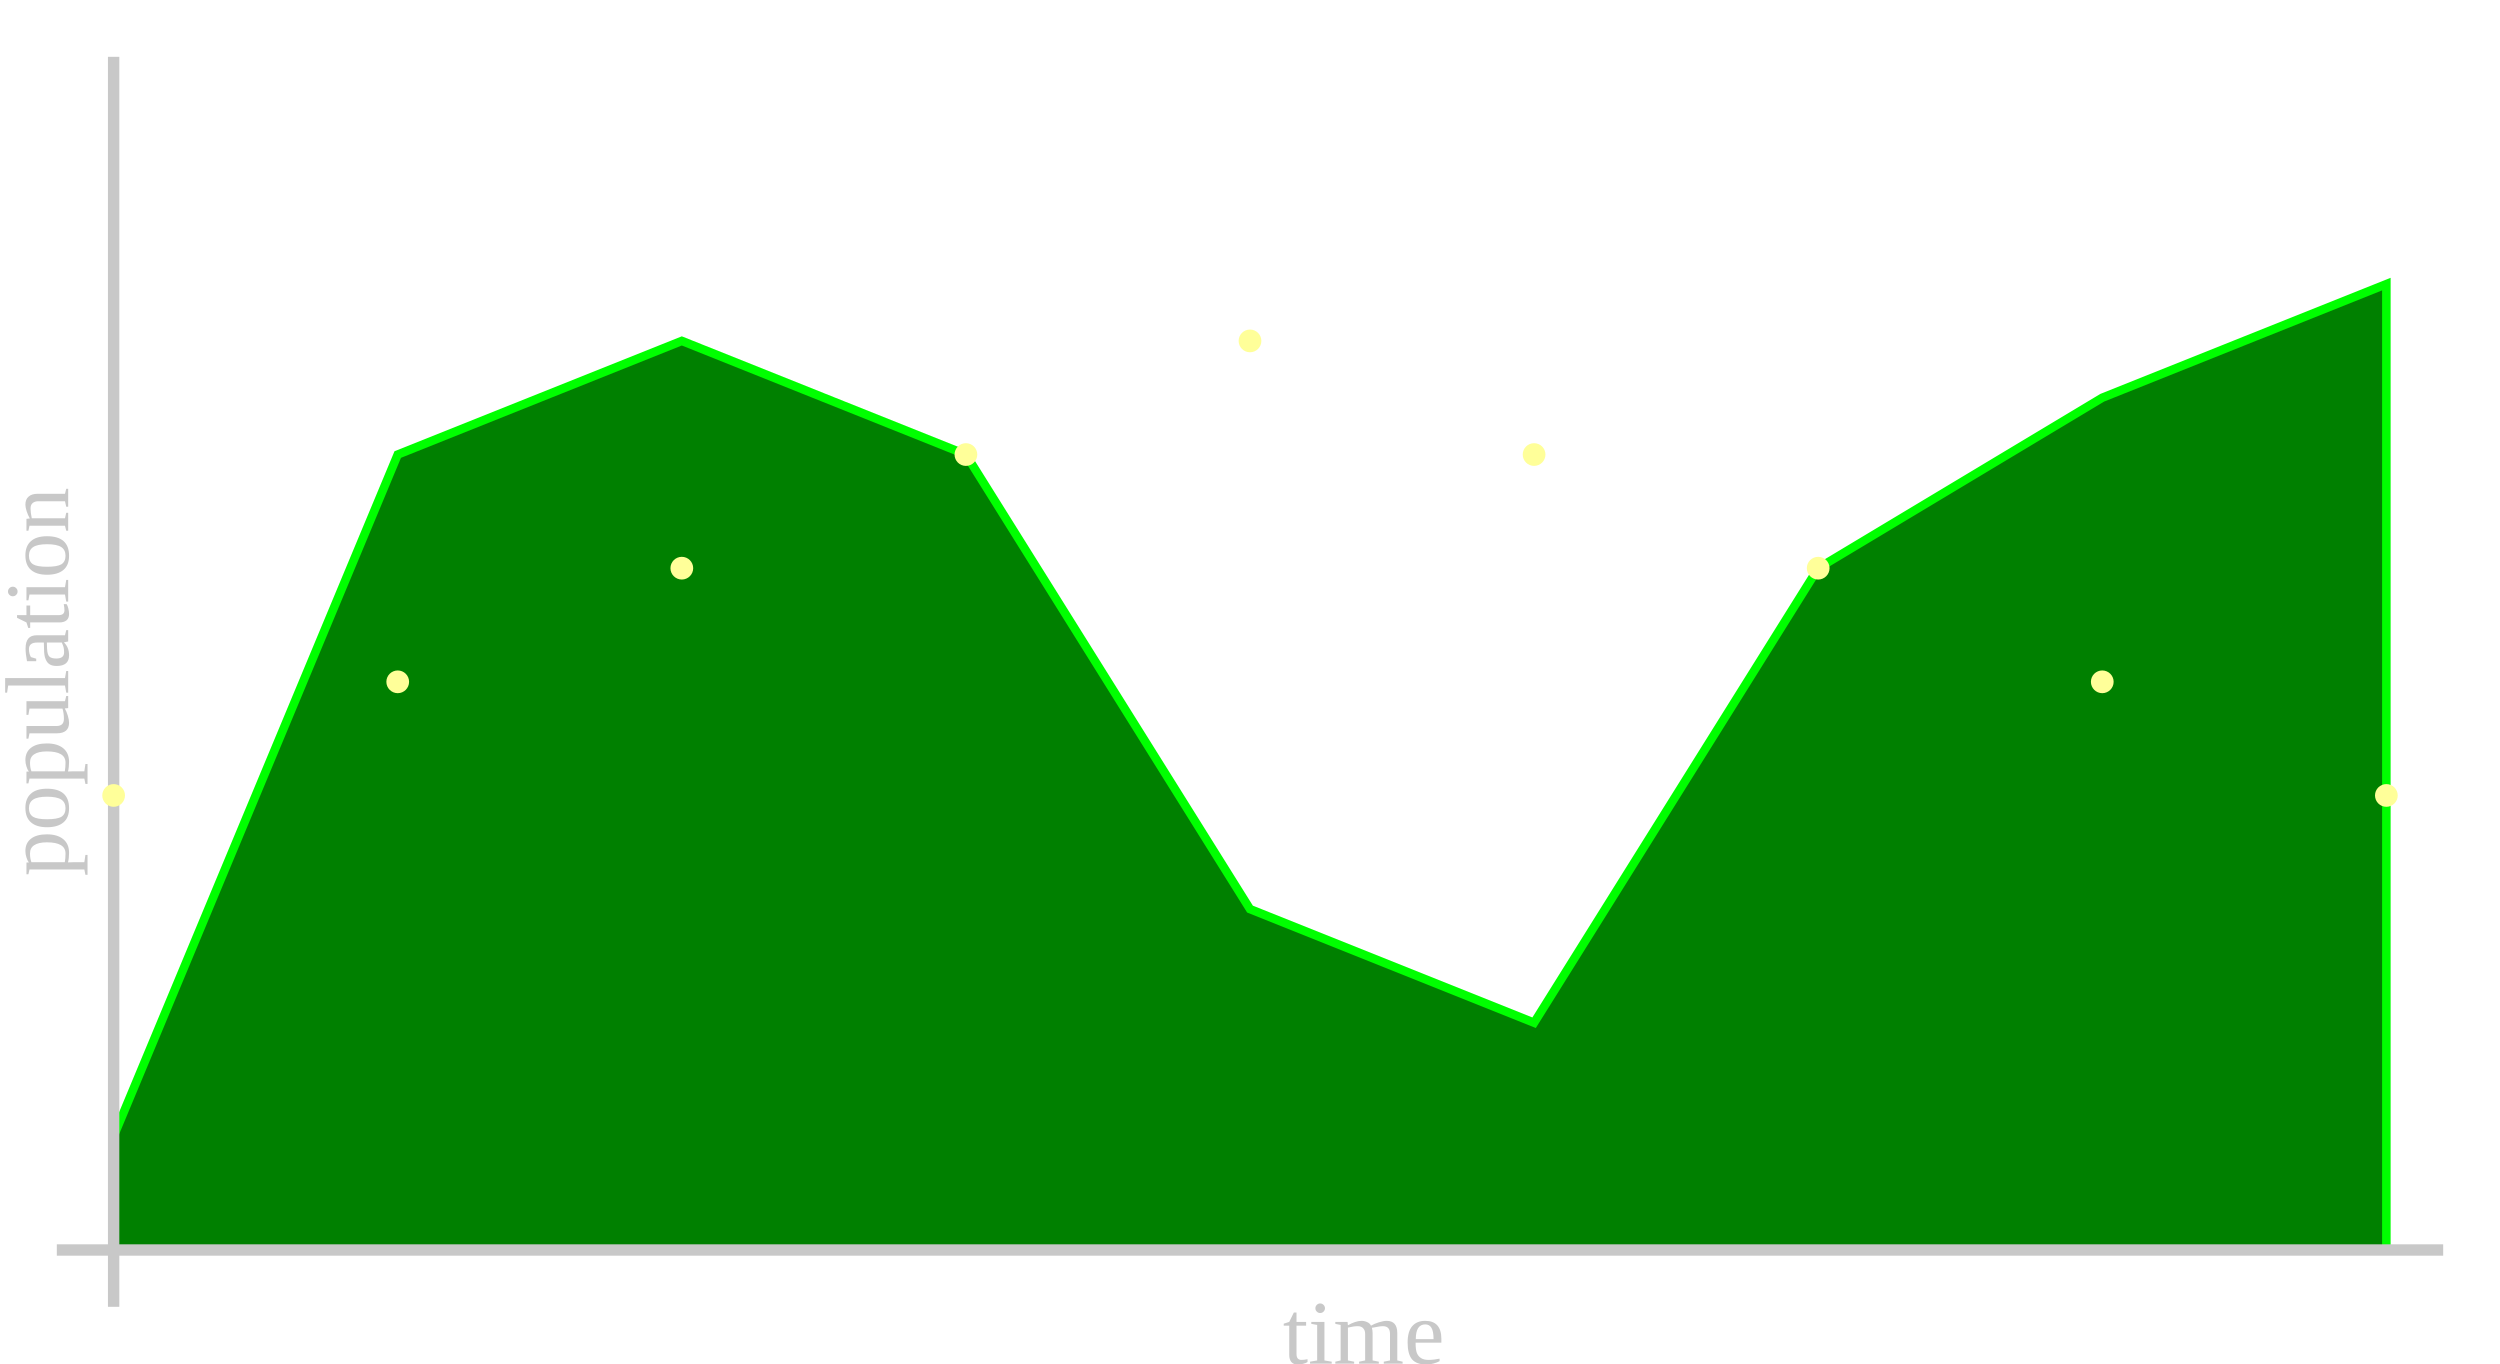
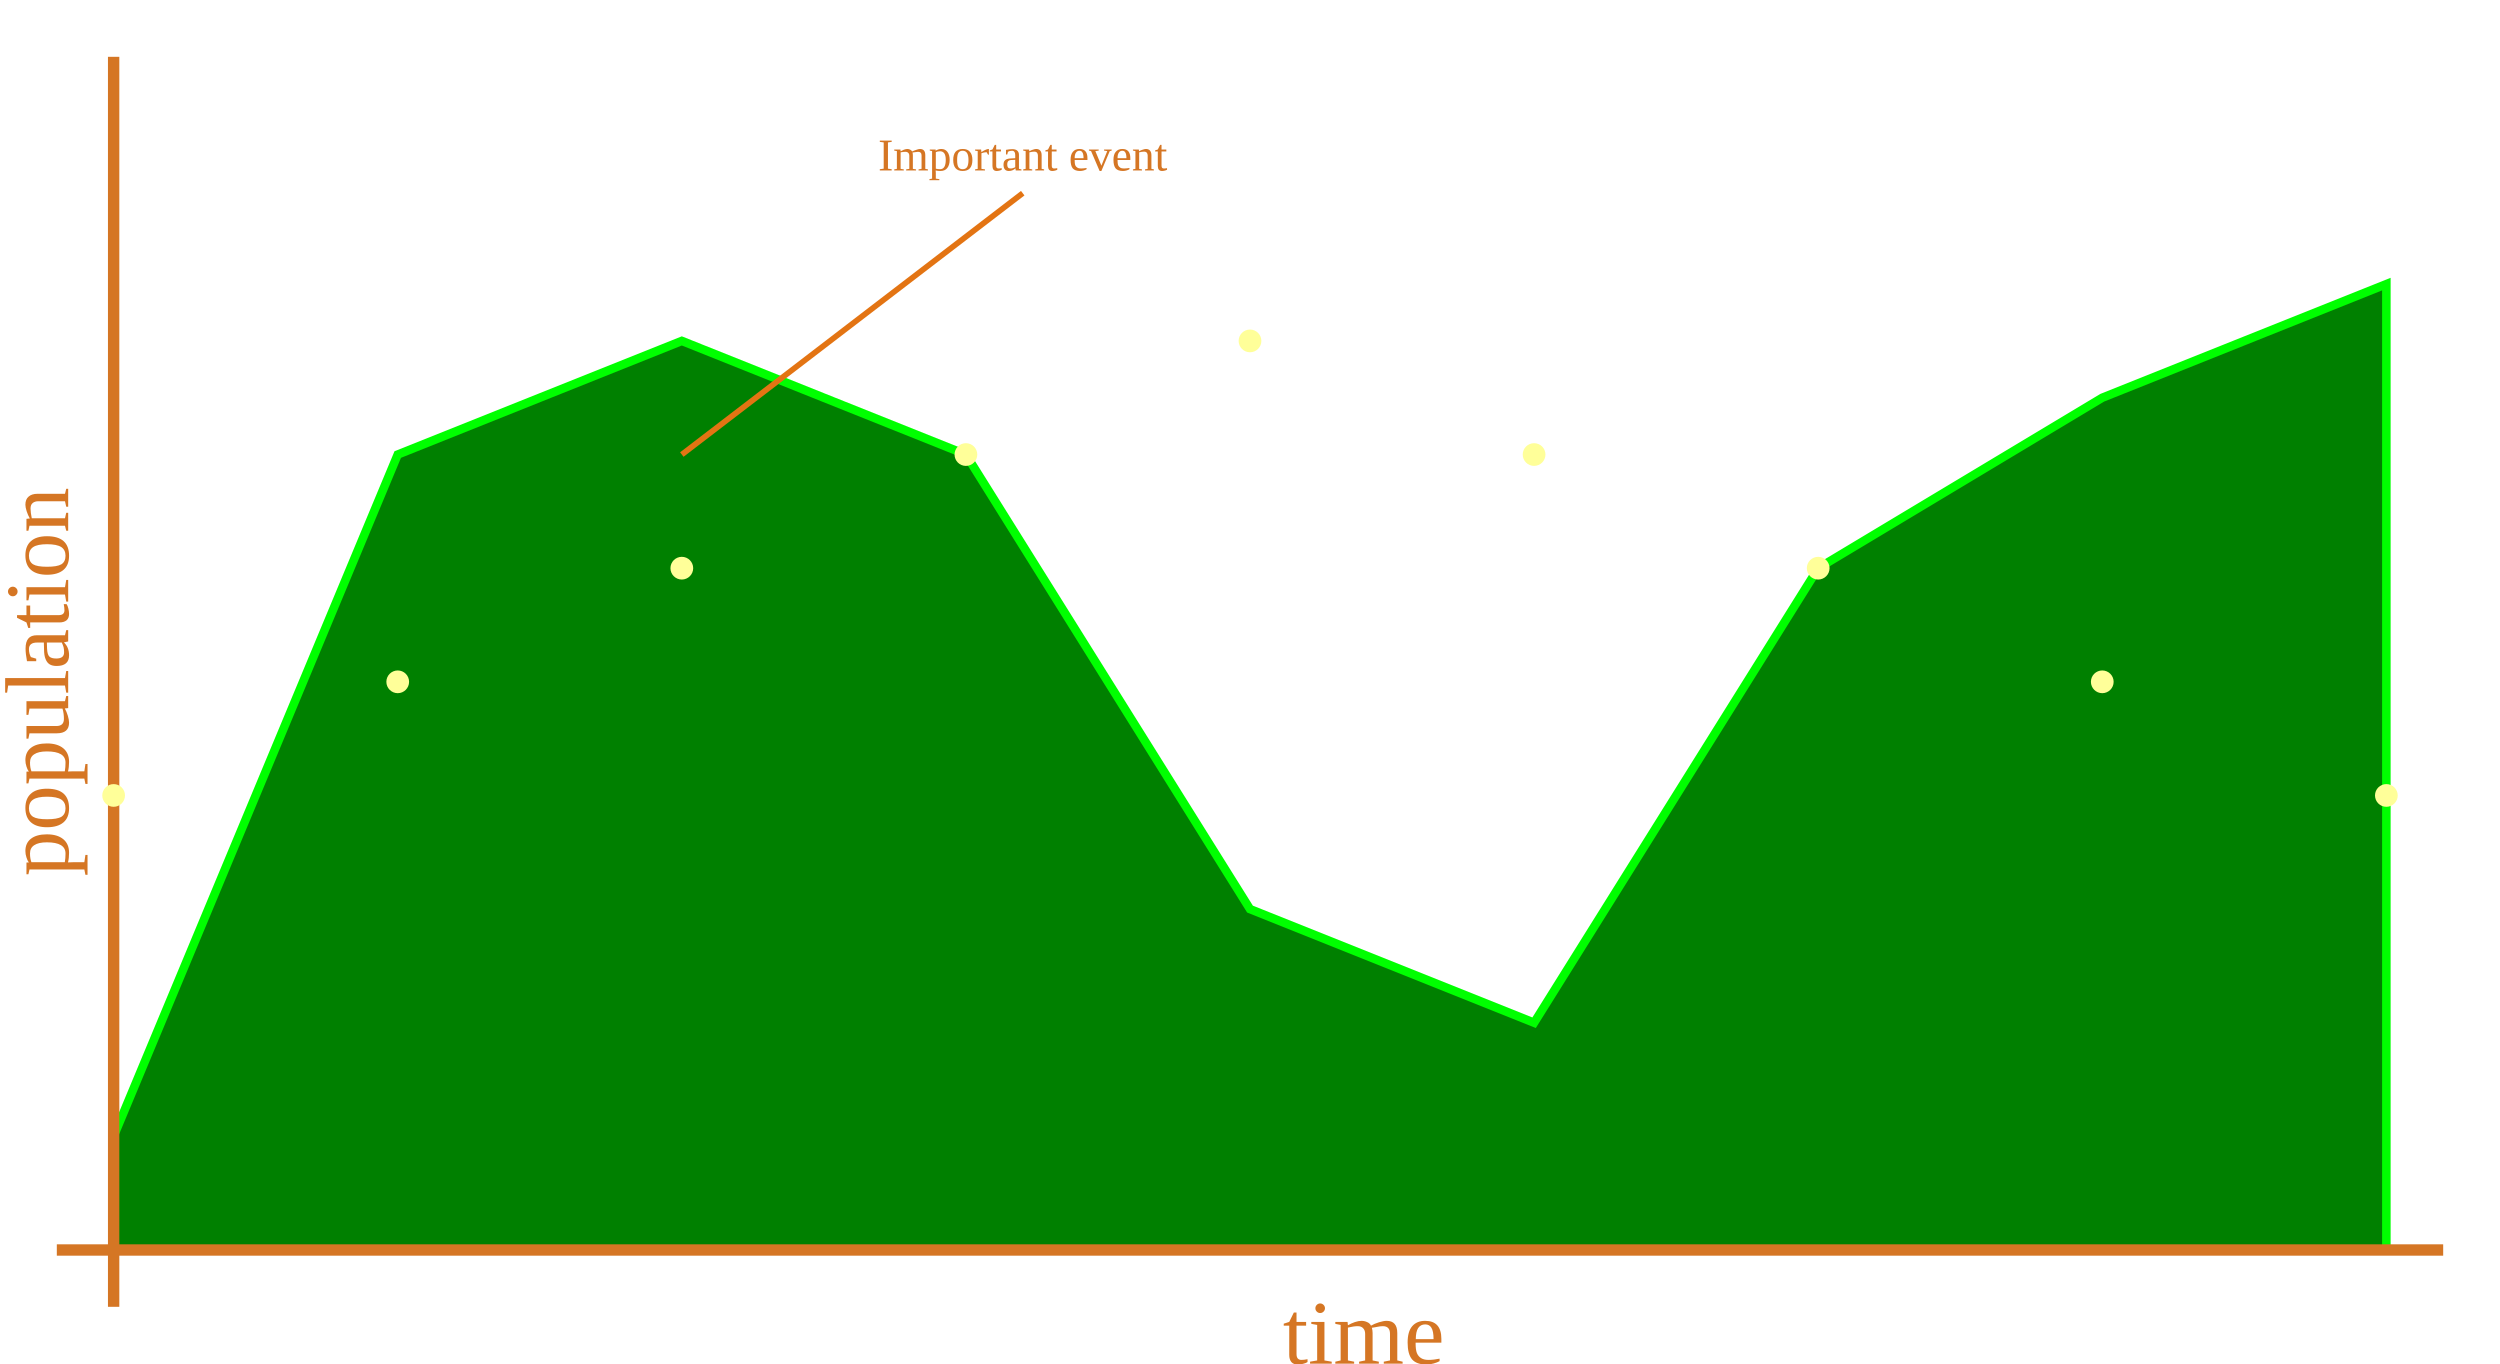
<svg xmlns="http://www.w3.org/2000/svg" version="1.1" viewBox="-10 -10 220 120" width="220" height="120">
  <style>
		.axis {
			stroke-width: 1;
- 			stroke: rgb(200, 200, 200);
+ 			stroke: #d57624;
		}
		text {
- 			fill: rgb(200, 200, 200);
+ 			fill: #d57624;
			font-size: 8px;
			text-anchor: middle;
		}
	</style>
  <path d="M 0 100 L 0 90 L 25 30 L 50 20 L 75 30 L 100 70 L 125 80 L 150 40 L 175 25 L 200 15 V 100 Z" fill="rgb(0, 128, 0)" stroke="rgb(0, 255, 0)" stroke-width="0.75" />
  <line class="axis" x1="-5" y1="100" x2="205" y2="100" />
  <line class="axis" x1="0" y1="105" x2="0" y2="-5" />
  <g id="red-dots-plot" fill="rgb(255,255,153)">
    <circle cx="0" cy="60" r="1" />
    <circle cx="25" cy="50" r="1" />
    <circle cx="50" cy="40" r="1" />
    <circle cx="75" cy="30" r="1" />
    <circle cx="100" cy="20" r="1" />
    <circle cx="125" cy="30" r="1" />
    <circle cx="150" cy="40" r="1" />
    <circle cx="175" cy="50" r="1" />
    <circle cx="200" cy="60" r="1" />
  </g>
  <text x="50%" y="110">time</text>
  <g transform="translate(-4, 50)">
    <text transform="rotate(-90)">population</text>
  </g>
+   <text x="80" y="5" text-anchor="middle" style="font-size: 4px;">Important event</text>
+   <line x1="50" y1="30" x2="80" y2="7" stroke="#e37413" stroke-width="0.5" />
</svg>
